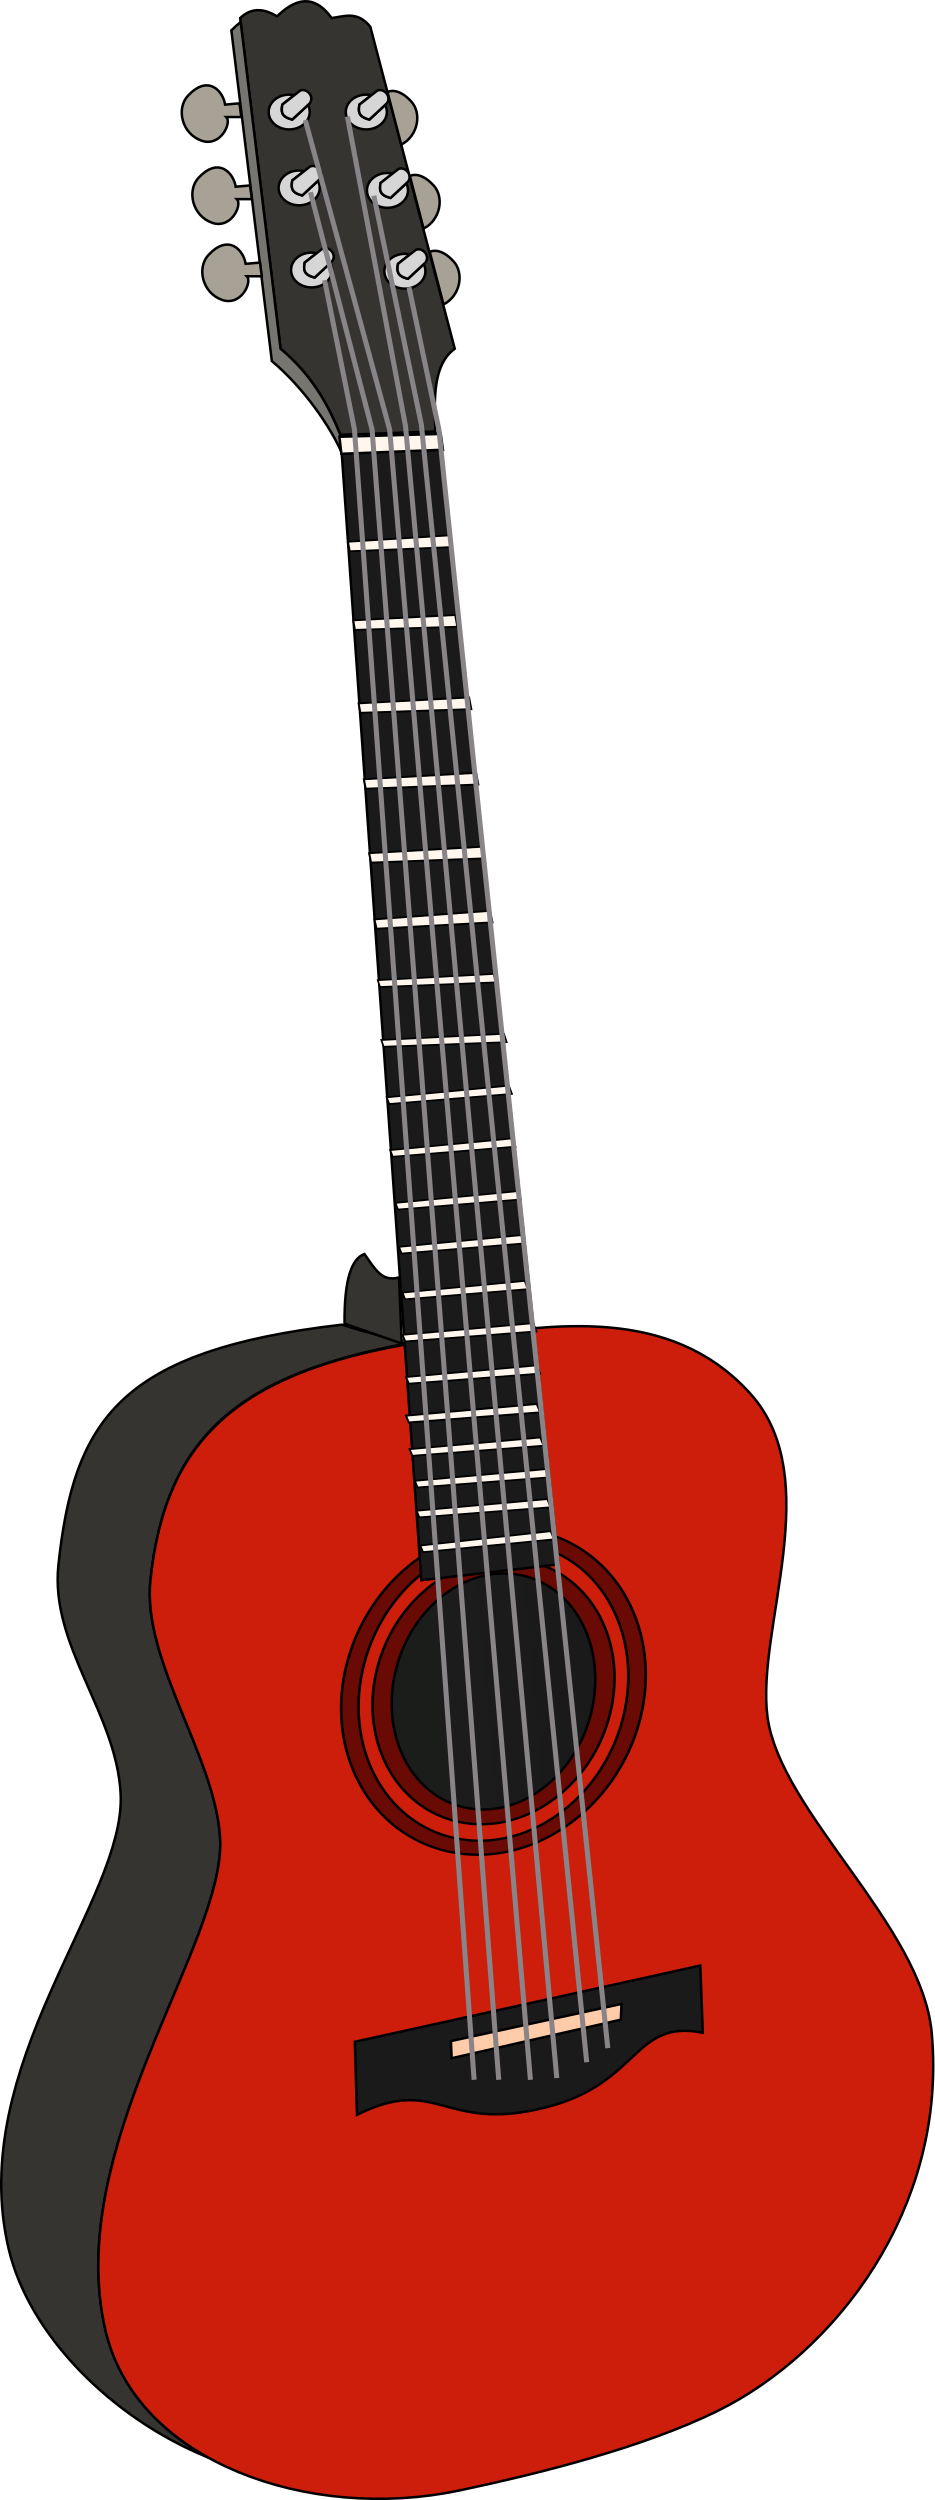
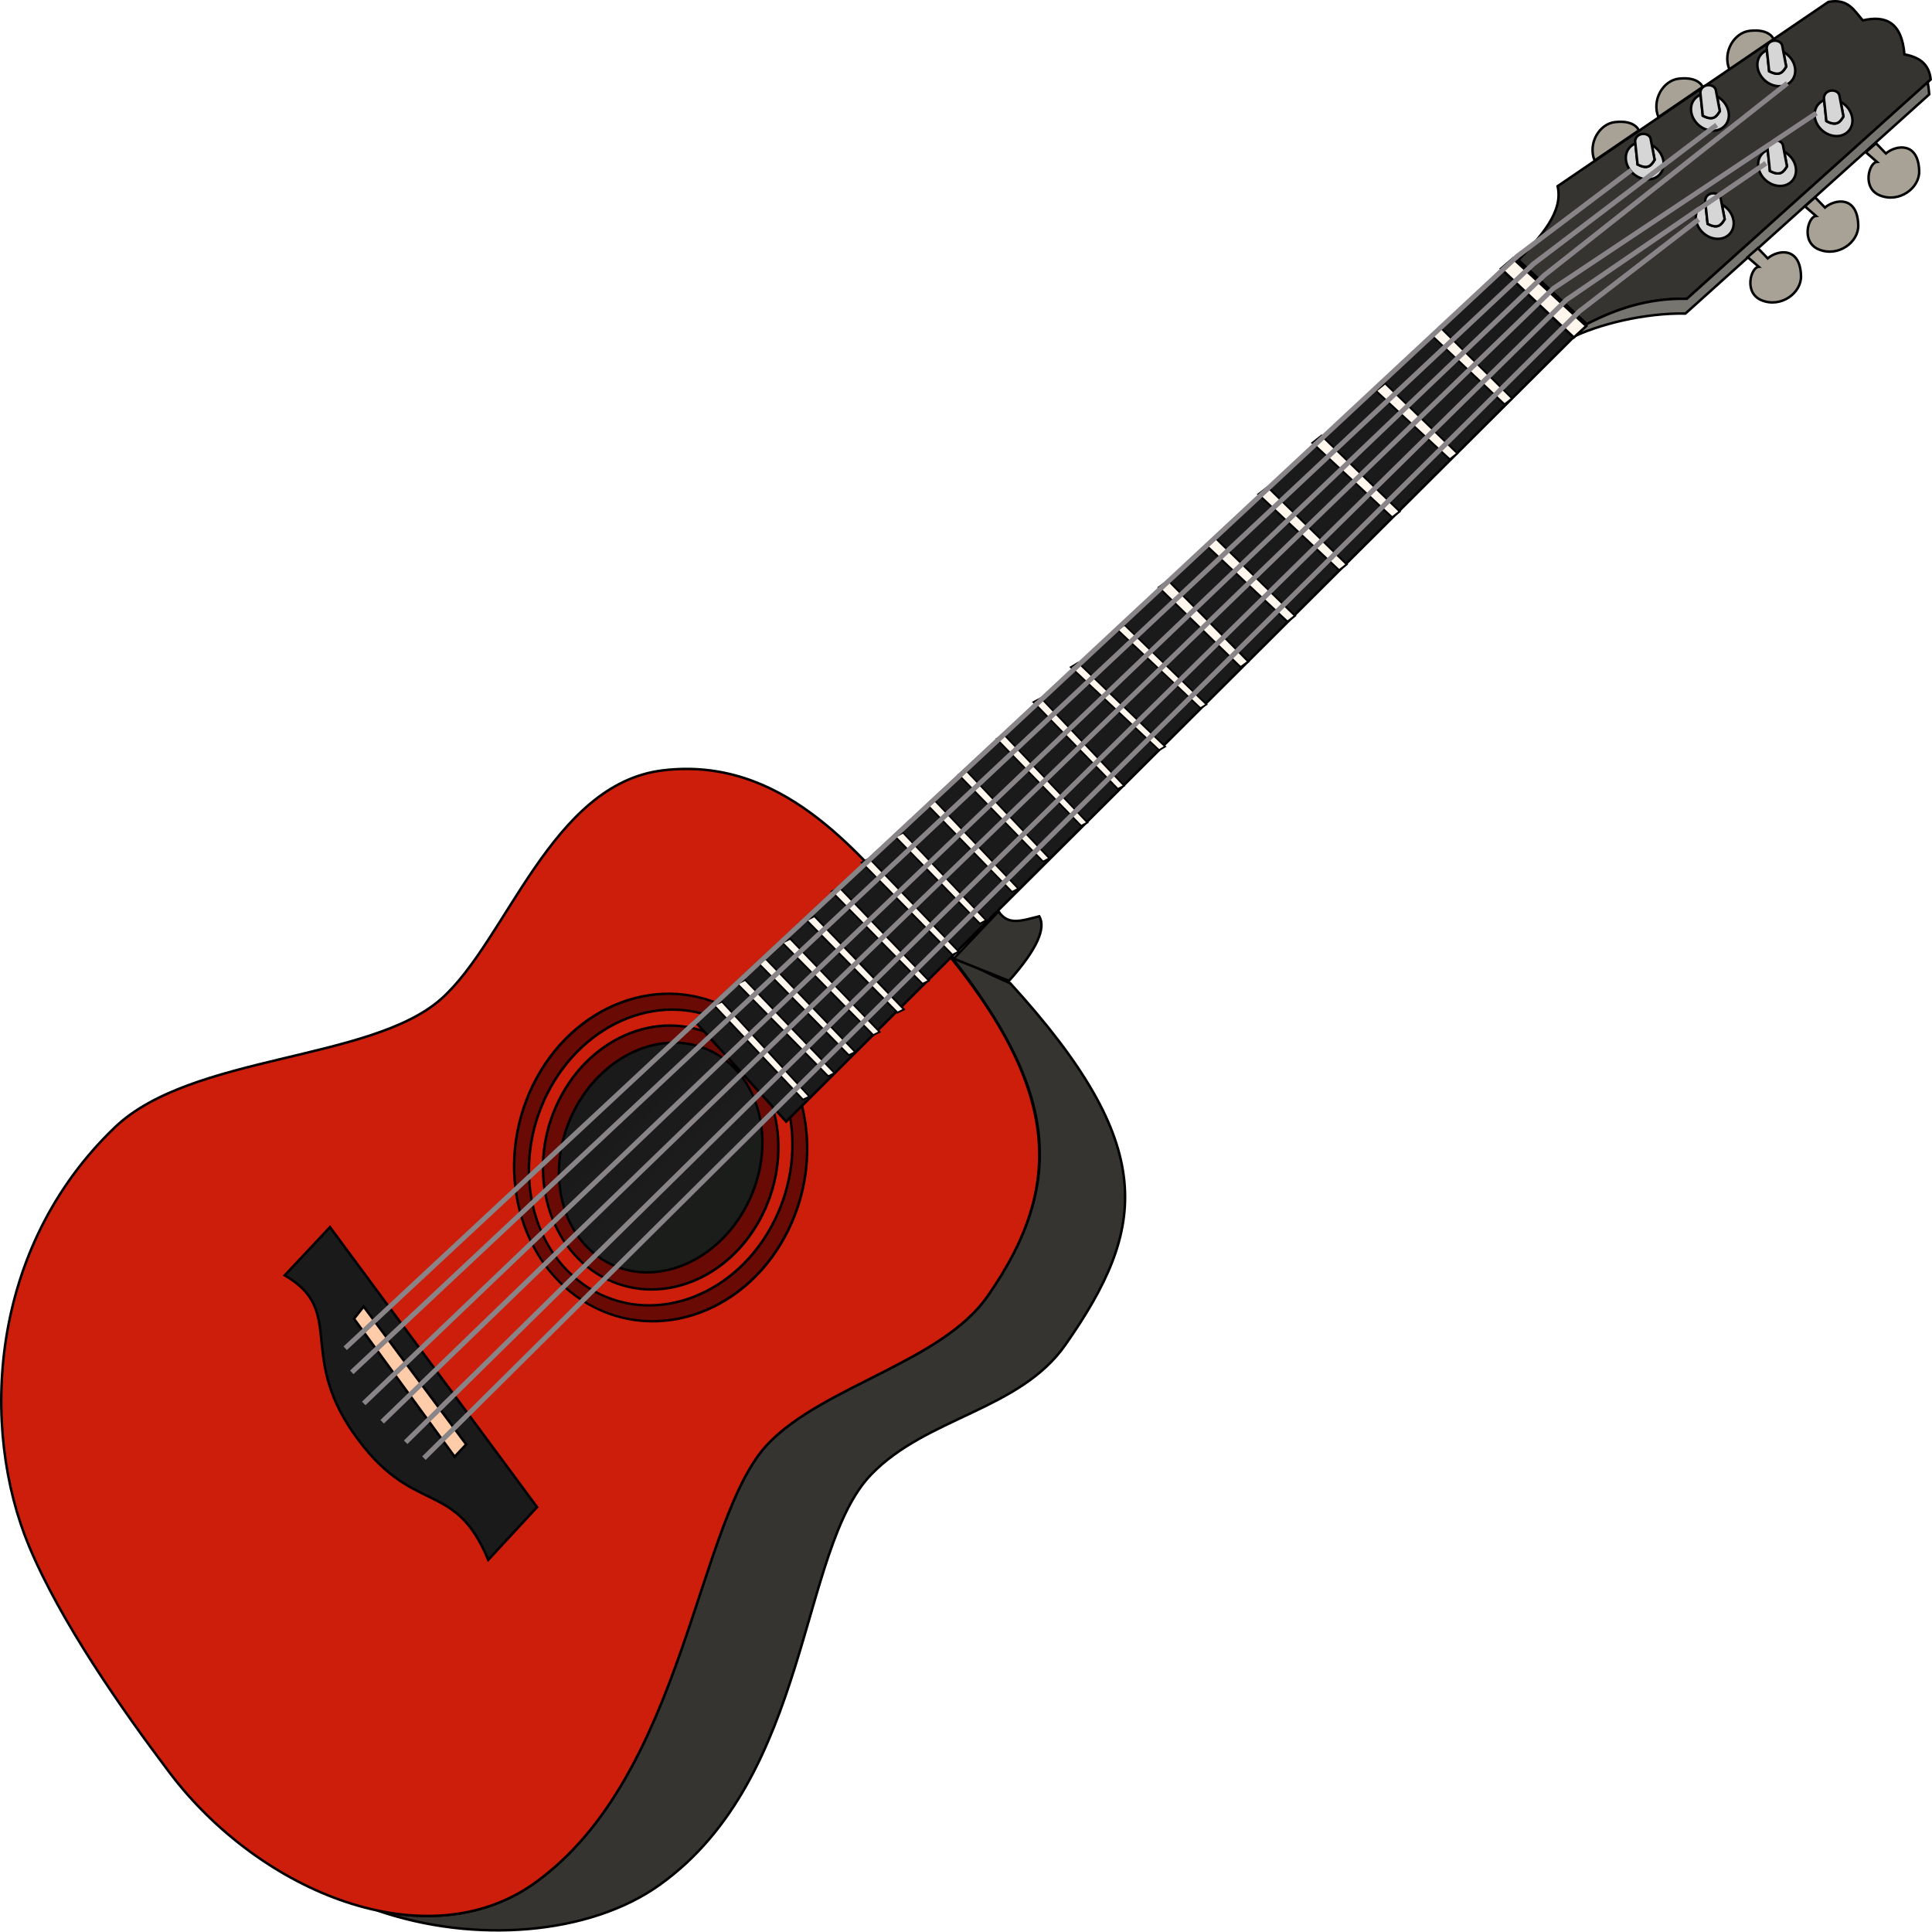
- <svg xmlns="http://www.w3.org/2000/svg" id="svg2" viewBox="0 0 370.8 992.01" version="1.0">
+ <svg xmlns="http://www.w3.org/2000/svg" xmlns:xlink="http://www.w3.org/1999/xlink" height="255.95" width="256" id="svg2" version="1.0">
  <defs id="defs4">
-     <linearGradient id="linearGradient3468" y2="704.89" gradientUnits="userSpaceOnUse" x2="359" y1="687.69" x1="411.99">
-       <stop id="stop3464" style="stop-color:#1a1a1a" offset="0" />
-       <stop id="stop3466" style="stop-color:#1b1d1b" offset="1" />
+     <linearGradient id="linearGradient3462">
+       <stop style="stop-color:#1a1a1a;stop-opacity:1;" offset="0" id="stop3464" />
+       <stop style="stop-color:#1b1d1b;stop-opacity:1;" offset="1" id="stop3466" />
    </linearGradient>
+     <linearGradient xlink:href="#linearGradient3462" id="linearGradient3468" x1="411.986" y1="687.692" x2="358.998" y2="704.893" gradientUnits="userSpaceOnUse" />
  </defs>
-   <g id="layer3" transform="translate(-193.01 -24.64)">
-     <path id="path2677" style="fill-rule:evenodd;stroke:#000000;fill:#353430" d="m328.73 550.27c-88.24 10.16-106.43 37.83-112.54 95.35-3.41 32.05 23.06 58.66 24.69 90.85 2.11 41.97-61.66 107.79-44.41 180.65 8.04 33.97 40.81 67.15 79.12 82.66-20.26-11.26-35.43-28.15-40.62-50.09-17.25-72.87 47.52-153.5 45.41-195.47-1.63-32.19-31.07-70.61-27.66-102.66 6.11-57.52 35.6-81.24 100.94-93.7-11.94-4.39-12.7-3.57-24.93-7.59z" />
-     <path id="path2675" style="fill-rule:evenodd;stroke:#000000;fill:#cd1e0b" d="m377.11 554.81c-88.23 10.16-118.27 39.22-124.39 96.75-3.4 32.04 26.03 70.48 27.65 102.67 2.11 41.97-62.66 122.6-45.41 195.46 12.31 52.01 80.75 75.71 140.18 63.21 31.38-6.6 73.11-17.03 102.67-31.62 46.19-22.79 91.25-79.86 84.9-150.05-3.84-42.44-60.19-87.67-65.16-125.38-4.62-35.03 23.62-94.59-6.91-128.33-32.24-35.64-79.98-26.57-113.53-22.71z" />
-     <path id="path2688" style="fill-rule:evenodd;stroke:#000000;fill:#353430" d="m328.09 197.24c-4.92-12.15-11.43-23.9-23.74-34.21l-16.05-131.23c4.89-4.573 9.77-3.528 14.66-0.7 9.27-9.039 16.08-6.975 21.64 0.698 5.12-0.64 10.24-2.941 15.36 3.49l33.5 127.74c-8.53 6.16-8.25 19.37-7.68 32.81l-37.69 1.4z" />
-     <path id="path2710" style="fill-rule:evenodd;stroke:#000000;fill:#76756f" d="m288.5 33.375c-1.04 0.819-2.19 1.915-3.69 3.313l16.07 131.22c12.3 10.3 23.7 26.25 28.62 38.4l-1.41-9.06c-4.92-12.15-11.44-23.92-23.75-34.22l-15.84-129.66z" />
-     <path id="path2713" style="fill-rule:evenodd;stroke:#000000;fill:#353430" d="m352.43 557.77l-22.7-7.9c-0.17-17.6 2.8-25.81 7.89-27.64 4.17 5.93 6.92 11.22 13.71 9.3l1.1 26.24z" />
-     <path id="path2715" style="fill-rule:evenodd;stroke:#000000;fill:#1a1a1a" d="m333.8 834.83l0.86 28.98c32.31-16.08 34.17 7.43 75.03-2.97 37.45-9.53 34.48-35.08 62.19-29.61l-0.98-26.66-137.1 30.26z" />
-     <path id="path2717" style="fill-rule:evenodd;stroke:#000000;fill:#ffccaa" d="m371.95 834.55l0.26 6.8 67.13-15.29 0.3-6.27-67.69 14.76z" />
-     <path id="path3306" style="stroke:#000000;stroke-width:.716;fill:#690a04" d="m428.61 697.92a39.789 50.086 0 1 1 -79.58 0 39.789 50.086 0 1 1 79.58 0z" transform="matrix(1.4569 .29718 -.34059 1.2713 60.039 -306.97)" />
-     <path id="path3304" style="stroke:#000000;stroke-width:.795;fill:#cd1e0b" d="m428.61 697.92a39.789 50.086 0 1 1 -79.58 0 39.789 50.086 0 1 1 79.58 0z" transform="matrix(1.2903 .27188 -.30164 1.163 97.632 -221.59)" />
-     <path id="path3302" style="stroke:#000000;stroke-width:.89;fill:#690a04" d="m428.61 697.92a39.789 50.086 0 1 1 -79.58 0 39.789 50.086 0 1 1 79.58 0z" transform="matrix(1.1574 .24176 -.27055 1.0342 127.64 -119.96)" />
-     <path id="path2686" style="fill-rule:evenodd;stroke:#000000;fill:#1a1a1a" d="m360.2 651.68l54.45-6.3-47.47-448.84-39.09 0.7 32.11 454.44z" />
-     <path id="path2723" style="stroke:#000000;stroke-width:1.029;fill:url(#linearGradient3468)" d="m428.61 697.92a39.789 50.086 0 1 1 -79.58 0 39.789 50.086 0 1 1 79.58 0z" transform="matrix(.97409 .21489 -.22771 .91922 169 -29.268)" />
-     <g id="g3319" style="fill:#d6d6d7">
-       <path id="path3310" style="stroke:#000000;fill:#d6d6d7" d="m307.75 62.188c-4.5 0-8.13 3.091-8.13 6.906 0 3.814 3.63 6.906 8.13 6.906s8.16-3.092 8.16-6.906c0-1.002-0.24-1.953-0.69-2.813l-6.22 5.781c-4.75-1.116-4.36-3.505-3.97-5.906l4.75-3.75c-0.64-0.139-1.33-0.218-2.03-0.218z" />
-       <path id="path3312" style="fill-rule:evenodd;stroke:#000000;stroke-width:1px;fill:#d6d6d7" d="m305.05 66.143c-0.39 2.401-0.8 4.807 3.95 5.923l6.91-6.417c2.14-2.938-1.56-6.362-3.95-4.936l-6.91 5.43z" />
-     </g>
-     <g id="g3323" style="fill:#d6d6d7" transform="translate(3.9488 30.11)">
-       <path id="path3325" style="stroke:#000000;fill:#d6d6d7" d="m307.75 62.188c-4.5 0-8.13 3.091-8.13 6.906 0 3.814 3.63 6.906 8.13 6.906s8.16-3.092 8.16-6.906c0-1.002-0.24-1.953-0.69-2.813l-6.22 5.781c-4.75-1.116-4.36-3.505-3.97-5.906l4.75-3.75c-0.64-0.139-1.33-0.218-2.03-0.218z" />
-       <path id="path3327" style="fill-rule:evenodd;stroke:#000000;stroke-width:1px;fill:#d6d6d7" d="m305.05 66.143c-0.39 2.401-0.8 4.807 3.95 5.923l6.91-6.417c2.14-2.938-1.56-6.362-3.95-4.936l-6.91 5.43z" />
-     </g>
-     <g id="g3329" style="fill:#d6d6d7" transform="translate(8.8849 62.688)">
-       <path id="path3331" style="stroke:#000000;fill:#d6d6d7" d="m307.75 62.188c-4.5 0-8.13 3.091-8.13 6.906 0 3.814 3.63 6.906 8.13 6.906s8.16-3.092 8.16-6.906c0-1.002-0.24-1.953-0.69-2.813l-6.22 5.781c-4.75-1.116-4.36-3.505-3.97-5.906l4.75-3.75c-0.64-0.139-1.33-0.218-2.03-0.218z" />
-       <path id="path3333" style="fill-rule:evenodd;stroke:#000000;stroke-width:1px;fill:#d6d6d7" d="m305.05 66.143c-0.39 2.401-0.8 4.807 3.95 5.923l6.91-6.417c2.14-2.938-1.56-6.362-3.95-4.936l-6.91 5.43z" />
-     </g>
-     <g id="g3335" style="fill:#d6d6d7" transform="translate(45.905 63.181)">
-       <path id="path3337" style="stroke:#000000;fill:#d6d6d7" d="m307.75 62.188c-4.5 0-8.13 3.091-8.13 6.906 0 3.814 3.63 6.906 8.13 6.906s8.16-3.092 8.16-6.906c0-1.002-0.24-1.953-0.69-2.813l-6.22 5.781c-4.75-1.116-4.36-3.505-3.97-5.906l4.75-3.75c-0.64-0.139-1.33-0.218-2.03-0.218z" />
-       <path id="path3339" style="fill-rule:evenodd;stroke:#000000;stroke-width:1px;fill:#d6d6d7" d="m305.05 66.143c-0.39 2.401-0.8 4.807 3.95 5.923l6.91-6.417c2.14-2.938-1.56-6.362-3.95-4.936l-6.91 5.43z" />
-     </g>
-     <g id="g3341" style="fill:#d6d6d7" transform="translate(38.995 31.097)">
-       <path id="path3343" style="stroke:#000000;fill:#d6d6d7" d="m307.75 62.188c-4.5 0-8.13 3.091-8.13 6.906 0 3.814 3.63 6.906 8.13 6.906s8.16-3.092 8.16-6.906c0-1.002-0.24-1.953-0.69-2.813l-6.22 5.781c-4.75-1.116-4.36-3.505-3.97-5.906l4.75-3.75c-0.64-0.139-1.33-0.218-2.03-0.218z" />
-       <path id="path3345" style="fill-rule:evenodd;stroke:#000000;stroke-width:1px;fill:#d6d6d7" d="m305.05 66.143c-0.39 2.401-0.8 4.807 3.95 5.923l6.91-6.417c2.14-2.938-1.56-6.362-3.95-4.936l-6.91 5.43z" />
-     </g>
-     <g id="g3347" style="fill:#d6d6d7" transform="translate(30.603 -3.6719e-7)">
-       <path id="path3349" style="stroke:#000000;fill:#d6d6d7" d="m307.75 62.188c-4.5 0-8.13 3.091-8.13 6.906 0 3.814 3.63 6.906 8.13 6.906s8.16-3.092 8.16-6.906c0-1.002-0.24-1.953-0.69-2.813l-6.22 5.781c-4.75-1.116-4.36-3.505-3.97-5.906l4.75-3.75c-0.64-0.139-1.33-0.218-2.03-0.218z" />
-       <path id="path3351" style="fill-rule:evenodd;stroke:#000000;stroke-width:1px;fill:#d6d6d7" d="m305.05 66.143c-0.39 2.401-0.8 4.807 3.95 5.923l6.91-6.417c2.14-2.938-1.56-6.362-3.95-4.936l-6.91 5.43z" />
-     </g>
-     <path id="path3353" style="fill-rule:evenodd;stroke:#000000;stroke-width:1px;fill:#a7a295" d="m288.02 65.649l-5.68 0.494c-0.84-5.417-6.79-12.172-14.81-3.455-4.6 5-2.48 14.966 5.43 17.769 7.59 2.691 12.1-7.149 9.87-9.378h5.93l-0.74-5.43z" />
-     <path id="path3355" style="fill-rule:evenodd;stroke:#000000;stroke-width:1px;fill:#a7a295" d="m292.21 98.227l-5.67 0.494c-0.85-5.417-6.79-12.172-14.81-3.456-4.6 5.005-2.48 14.965 5.43 17.775 7.59 2.69 12.1-7.15 9.87-9.38h5.92l-0.74-5.433z" />
-     <path id="path3357" style="fill-rule:evenodd;stroke:#000000;stroke-width:1px;fill:#a7a295" d="m296.16 128.83l-5.67 0.49c-0.85-5.41-6.79-12.17-14.81-3.45-4.6 5-2.48 14.97 5.43 17.77 7.59 2.69 12.1-7.15 9.87-9.38h5.92l-0.74-5.43z" />
-     <path id="path3359" style="fill-rule:evenodd;stroke:#000000;stroke-width:1px;fill:#a7a295" d="m348.78 60.719c-0.73-0.008-1.39 0.145-2.03 0.375l5.47 20.937c6.7-3.438 8.27-12.446 3.97-17.125-2.76-2.996-5.27-4.165-7.41-4.187z" />
-     <path id="path3364" style="fill-rule:evenodd;stroke:#000000;stroke-width:1px;fill:#a7a295" d="m357.67 94.037c-0.73-0.008-1.4 0.146-2.04 0.375l5.47 20.938c6.7-3.44 8.28-12.45 3.97-17.126-2.75-2.996-5.26-4.164-7.4-4.187z" />
-     <path id="path3366" style="fill-rule:evenodd;stroke:#000000;stroke-width:1px;fill:#a7a295" d="m365.56 124.15c-0.72-0.01-1.39 0.14-2.03 0.37l5.47 20.94c6.7-3.44 8.27-12.45 3.97-17.13-2.76-2.99-5.26-4.16-7.41-4.18z" />
-     <path id="path3398" style="fill-rule:evenodd;stroke:#000000;fill:#fff6ed" d="m327.7 197.95l0.76 6.76 40.33-1.61-0.91-6.27-40.18 1.12z" />
-     <path id="path3400" style="fill-rule:evenodd;stroke:#000000;stroke-width:.752;fill:#fff6ed" d="m331.09 239.6l0.71 3.79 40.57-1.66-0.85-4.68-40.43 2.55z" />
-     <path id="path3402" style="fill-rule:evenodd;stroke:#000000;stroke-width:.752;fill:#fff6ed" d="m333.19 270.8l0.67 3.79 40.59-1.24-0.81-4.68-40.45 2.13z" />
-     <path id="path3404" style="fill-rule:evenodd;stroke:#000000;stroke-width:.78;fill:#fff6ed" d="m335.3 303.73l0.73 3.77 44-1.46-0.88-4.66-43.85 2.35z" />
-     <path id="path3406" style="fill-rule:evenodd;stroke:#000000;stroke-width:.786;fill:#fff6ed" d="m337.39 333.85l0.76 3.76 44.67-1.66-0.91-4.65-44.52 2.55z" />
-     <path id="path3408" style="fill-rule:evenodd;stroke:#000000;stroke-width:.786;fill:#fff6ed" d="m339.48 363.17l0.77 3.76 44.67-1.66-0.92-4.65-44.52 2.55z" />
-     <path id="path3410" style="fill-rule:evenodd;stroke:#000000;stroke-width:.797;fill:#fff6ed" d="m341.58 389.44l0.85 3.74 45.99-2.53-1.02-4.62-45.82 3.41z" />
-     <path id="path3414" style="fill-rule:evenodd;stroke:#000000;stroke-width:.679;fill:#fff6ed" d="m342.92 413.57l0.85 2.71 46.11-1.84-1.02-3.34-45.94 2.47z" />
-     <path id="path3416" style="fill-rule:evenodd;stroke:#000000;stroke-width:.697;fill:#fff6ed" d="m344.32 437.31l0.9 2.69 48.84-1.83-1.08-3.33-48.66 2.47z" />
-     <path id="path3418" style="fill-rule:evenodd;stroke:#000000;stroke-width:.698;fill:#fff6ed" d="m346.44 460.06l1.03 2.65 48.69-4.01-1.25-3.28-48.47 4.64z" />
-     <path id="path3420" style="fill-rule:evenodd;stroke:#000000;stroke-width:.698;fill:#fff6ed" d="m347.83 481l1.04 2.65 48.69-4.01-1.25-3.28-48.48 4.64z" />
-     <path id="path3422" style="fill-rule:evenodd;stroke:#000000;stroke-width:.698;fill:#fff6ed" d="m349.93 501.94l1.03 2.66 48.69-4.02-1.25-3.28-48.47 4.64z" />
-     <path id="path3424" style="fill-rule:evenodd;stroke:#000000;stroke-width:.698;fill:#fff6ed" d="m351.32 519.39l1.04 2.66 48.69-4.02-1.25-3.28-48.48 4.64z" />
-     <path id="path3426" style="fill-rule:evenodd;stroke:#000000;stroke-width:.698;fill:#fff6ed" d="m352.72 537.54l1.04 2.66 48.68-4.02-1.24-3.28-48.48 4.64z" />
-     <path id="path3428" style="fill-rule:evenodd;stroke:#000000;stroke-width:.721;fill:#fff6ed" d="m352.73 554.29l1.11 2.65 52.08-4-1.33-3.27-51.86 4.62z" />
-     <path id="path3430" style="fill-rule:evenodd;stroke:#000000;stroke-width:.721;fill:#fff6ed" d="m354.13 571.05l1.11 2.64 52.08-4-1.34-3.27-51.85 4.63z" />
-     <path id="path3432" style="fill-rule:evenodd;stroke:#000000;stroke-width:.721;fill:#ffccaa" d="m354.13 586.4l1.11 2.65 52.08-4-1.34-3.27-51.85 4.62z" />
-     <path id="path3434" style="fill-rule:evenodd;stroke:#000000;stroke-width:.721;fill:#fff6ed" d="m354.13 586.4l1.11 2.65 52.08-4-1.34-3.27-51.85 4.62z" />
-     <path id="path3436" style="fill-rule:evenodd;stroke:#000000;stroke-width:.721;fill:#fff6ed" d="m355.52 599.67l1.11 2.64 52.08-4-1.33-3.27-51.86 4.63z" />
-     <path id="path3438" style="fill-rule:evenodd;stroke:#000000;stroke-width:.721;fill:#fff6ed" d="m357.62 612.23l1.11 2.65 52.08-4-1.34-3.27-51.85 4.62z" />
-     <path id="path3440" style="fill-rule:evenodd;stroke:#000000;stroke-width:.721;fill:#fff6ed" d="m358.31 624.1l1.11 2.64 52.09-4-1.34-3.27-51.86 4.63z" />
-     <path id="path3442" style="fill-rule:evenodd;stroke:#000000;stroke-width:.721;fill:#fff6ed" d="m359.74 637.92l1.16 2.62 51.99-5.09-1.4-3.24-51.75 5.71z" />
-     <g id="g3470" style="stroke:#888488;stroke-width:2">
-       <path id="path3372" style="stroke:#888488;stroke-width:2;fill:none" d="m390.91 849.92l-50.26-654.78-24.43-94.23" />
-       <path id="path3368" style="stroke:#888488;stroke-width:2;fill:none" d="m381.14 849.92l-47.47-654.78-11.86-59.33" />
-       <path id="path3378" style="stroke:#888488;stroke-width:2;fill:none" d="m434.19 837.36l-67.01-642.22-11.87-56.54" />
-       <path id="path3374" style="stroke:#888488;stroke-width:2;fill:none" d="m403.48 849.92l-55.85-654.78-33.5-122.86" />
-       <path id="path3376" style="stroke:#888488;stroke-width:2;fill:none" d="m425.82 842.94l-65.62-649.89-18.85-90.75" />
-       <path id="path3370" style="stroke:#888488;stroke-width:2;fill:none" d="m413.95 849.23l-60.03-655.48-23.04-122.86" />
+   <g id="layer3" transform="translate(-319.7876,-354.0484)">
+     <g id="g946" transform="matrix(-0.2477927,-0.2159189,-0.2159189,0.2477927,653.9198,418.9565)">
+       <path id="path2677" d="M 328.727,550.271 C 240.493,560.428 222.301,588.1 216.188,645.625 c -3.405,32.045 23.067,58.659 24.688,90.844 2.113,41.971 -61.652,107.79 -44.406,180.656 8.038,33.961 40.81,67.148 79.125,82.656 -20.264,-11.262 -35.431,-28.15 -40.625,-50.094 -17.245,-72.866 47.52,-153.498 45.406,-195.469 -1.621,-32.185 -31.062,-70.611 -27.656,-102.656 6.113,-57.525 35.606,-81.247 100.944,-93.707 -11.938,-4.387 -12.704,-3.569 -24.936,-7.584 z" style="fill:#353430;fill-opacity:1;fill-rule:evenodd;stroke:#000000;stroke-width:1;stroke-linecap:butt;stroke-linejoin:miter;stroke-miterlimit:4;stroke-dasharray:none;stroke-opacity:1" />
+       <path id="path2675" d="m 377.113,554.81 c -88.234,10.157 -118.275,39.222 -124.388,96.746 -3.405,32.045 26.021,70.484 27.642,102.669 2.113,41.971 -62.657,122.601 -45.411,195.467 12.318,52.048 80.756,75.669 140.183,63.181 31.381,-6.595 73.109,-17.004 102.669,-31.591 46.192,-22.793 91.247,-79.863 84.9,-150.055 -3.837,-42.435 -60.186,-87.673 -65.156,-125.375 -4.617,-35.031 23.622,-94.597 -6.91,-128.337 -32.244,-35.631 -79.983,-26.567 -113.529,-22.706 z" style="fill:#cd1e0b;fill-opacity:1;fill-rule:evenodd;stroke:#000000;stroke-width:1;stroke-linecap:butt;stroke-linejoin:miter;stroke-miterlimit:4;stroke-dasharray:none;stroke-opacity:1" />
+       <path id="path2688" d="m 328.088,197.238 c -4.921,-12.149 -11.425,-23.903 -23.734,-34.205 L 288.299,31.798 c 4.886,-4.571 9.773,-3.525 14.659,-0.698 9.274,-9.039 16.08,-6.974 21.64,0.698 5.119,-0.639 10.238,-2.94 15.357,3.49 l 33.507,127.745 c -8.535,6.156 -8.256,19.363 -7.679,32.809 z" style="fill:#353430;fill-opacity:1;fill-rule:evenodd;stroke:#000000;stroke-width:1;stroke-linecap:butt;stroke-linejoin:miter;stroke-miterlimit:4;stroke-dasharray:none;stroke-opacity:1" />
+       <path id="path2710" d="m 288.5,33.375 c -1.041,0.819 -2.194,1.915 -3.688,3.312 l 16.062,131.219 c 12.309,10.302 23.704,26.257 28.625,38.406 l -1.406,-9.062 c -4.921,-12.149 -11.441,-23.917 -23.75,-34.219 z" style="fill:#76756f;fill-opacity:1;fill-rule:evenodd;stroke:#000000;stroke-width:1;stroke-linecap:butt;stroke-linejoin:miter;stroke-miterlimit:4;stroke-dasharray:none;stroke-opacity:1" />
+       <path id="path2713" d="m 352.433,557.772 -22.706,-7.898 c -0.165,-17.608 2.802,-25.816 7.898,-27.642 4.166,5.931 6.917,11.218 13.701,9.294 z" style="fill:#353430;fill-opacity:1;fill-rule:evenodd;stroke:#000000;stroke-width:1;stroke-linecap:butt;stroke-linejoin:miter;stroke-miterlimit:4;stroke-dasharray:none;stroke-opacity:1" />
+       <path id="path2715" d="m 333.796,834.828 0.867,28.978 c 32.306,-16.08 34.165,7.439 75.028,-2.962 37.449,-9.531 34.475,-35.084 62.194,-29.616 l -0.987,-26.655 z" style="fill:#1a1a1a;fill-rule:evenodd;stroke:#000000;stroke-width:1;stroke-linecap:butt;stroke-linejoin:miter;stroke-miterlimit:4;stroke-dasharray:none;stroke-opacity:1" />
+       <path id="path2717" d="m 371.945,834.546 0.26,6.801 67.13,-15.282 0.303,-6.275 z" style="fill:#ffccaa;fill-opacity:1;fill-rule:evenodd;stroke:#000000;stroke-width:1;stroke-linecap:butt;stroke-linejoin:miter;stroke-miterlimit:4;stroke-dasharray:none;stroke-opacity:1" />
+       <ellipse style="fill:#690a04;fill-opacity:1;stroke:#000000;stroke-width:0.715;stroke-miterlimit:4;stroke-dasharray:none;stroke-opacity:1" id="path3306" transform="matrix(1.456931,0.2971836,-0.3405867,1.271264,60.03934,-306.9661)" cx="388.82" cy="697.922" rx="39.789" ry="50.086" />
+       <ellipse transform="matrix(1.290345,0.2718809,-0.301644,1.163027,97.6321,-221.5867)" id="path3304" style="fill:#cd1e0b;fill-opacity:1;stroke:#000000;stroke-width:0.795;stroke-miterlimit:4;stroke-dasharray:none;stroke-opacity:1" cx="388.82" cy="697.922" rx="39.789" ry="50.086" />
+       <ellipse style="fill:#690a04;fill-opacity:1;stroke:#000000;stroke-width:0.89;stroke-miterlimit:4;stroke-dasharray:none;stroke-opacity:1" id="path3302" transform="matrix(1.157353,0.2417624,-0.2705543,1.034189,127.6441,-119.9571)" cx="388.82" cy="697.922" rx="39.789" ry="50.086" />
+       <path id="path2686" d="m 360.199,651.675 54.449,-6.294 -47.468,-448.841 -39.091,0.698 z" style="fill:#1a1a1a;fill-rule:evenodd;stroke:#000000;stroke-width:1;stroke-linecap:butt;stroke-linejoin:miter;stroke-miterlimit:4;stroke-dasharray:none;stroke-opacity:1" />
+       <ellipse transform="matrix(0.9740873,0.2148863,-0.2277124,0.9192206,169.0009,-29.26846)" id="path2723" style="fill:url(#linearGradient3468);fill-opacity:1;stroke:#000000;stroke-width:1.029;stroke-miterlimit:4;stroke-dasharray:none;stroke-opacity:1" cx="388.82" cy="697.922" rx="39.789" ry="50.086" />
+       <g style="fill:#d6d6d7;fill-opacity:1" id="g3319">
+         <path style="fill:#d6d6d7;fill-opacity:1;stroke:#000000;stroke-width:1;stroke-miterlimit:4;stroke-dasharray:none;stroke-opacity:1" d="m 307.75,62.188 c -4.496,0 -8.125,3.092 -8.125,6.906 0,3.815 3.629,6.906 8.125,6.906 4.496,0 8.156,-3.092 8.156,-6.906 0,-1.002 -0.235,-1.953 -0.688,-2.812 L 309,72.062 c -4.748,-1.117 -4.358,-3.505 -3.969,-5.906 l 4.75,-3.75 C 309.136,62.267 308.446,62.188 307.75,62.188 Z" id="path3310" />
+         <path style="fill:#d6d6d7;fill-opacity:1;fill-rule:evenodd;stroke:#000000;stroke-width:1px;stroke-linecap:butt;stroke-linejoin:miter;stroke-opacity:1" d="m 305.047,66.143 c -0.389,2.401 -0.799,4.807 3.949,5.923 l 6.91,-6.417 c 2.147,-2.939 -1.554,-6.362 -3.949,-4.936 z" id="path3312" />
+       </g>
+       <g style="fill:#d6d6d7;fill-opacity:1" transform="translate(3.948826,30.1098)" id="g3323">
+         <path id="path3325" d="m 307.75,62.188 c -4.496,0 -8.125,3.092 -8.125,6.906 0,3.815 3.629,6.906 8.125,6.906 4.496,0 8.156,-3.092 8.156,-6.906 0,-1.002 -0.235,-1.953 -0.688,-2.812 L 309,72.062 c -4.748,-1.117 -4.358,-3.505 -3.969,-5.906 l 4.75,-3.75 C 309.136,62.267 308.446,62.188 307.75,62.188 Z" style="fill:#d6d6d7;fill-opacity:1;stroke:#000000;stroke-width:1;stroke-miterlimit:4;stroke-dasharray:none;stroke-opacity:1" />
+         <path id="path3327" d="m 305.047,66.143 c -0.389,2.401 -0.799,4.807 3.949,5.923 l 6.91,-6.417 c 2.147,-2.939 -1.554,-6.362 -3.949,-4.936 z" style="fill:#d6d6d7;fill-opacity:1;fill-rule:evenodd;stroke:#000000;stroke-width:1px;stroke-linecap:butt;stroke-linejoin:miter;stroke-opacity:1" />
+       </g>
+       <g style="fill:#d6d6d7;fill-opacity:1" id="g3329" transform="translate(8.884859,62.68762)">
+         <path style="fill:#d6d6d7;fill-opacity:1;stroke:#000000;stroke-width:1;stroke-miterlimit:4;stroke-dasharray:none;stroke-opacity:1" d="m 307.75,62.188 c -4.496,0 -8.125,3.092 -8.125,6.906 0,3.815 3.629,6.906 8.125,6.906 4.496,0 8.156,-3.092 8.156,-6.906 0,-1.002 -0.235,-1.953 -0.688,-2.812 L 309,72.062 c -4.748,-1.117 -4.358,-3.505 -3.969,-5.906 l 4.75,-3.75 C 309.136,62.267 308.446,62.188 307.75,62.188 Z" id="path3331" />
+         <path style="fill:#d6d6d7;fill-opacity:1;fill-rule:evenodd;stroke:#000000;stroke-width:1px;stroke-linecap:butt;stroke-linejoin:miter;stroke-opacity:1" d="m 305.047,66.143 c -0.389,2.401 -0.799,4.807 3.949,5.923 l 6.91,-6.417 c 2.147,-2.939 -1.554,-6.362 -3.949,-4.936 z" id="path3333" />
+       </g>
+       <g style="fill:#d6d6d7;fill-opacity:1" transform="translate(45.9051,63.18122)" id="g3335">
+         <path id="path3337" d="m 307.75,62.188 c -4.496,0 -8.125,3.092 -8.125,6.906 0,3.815 3.629,6.906 8.125,6.906 4.496,0 8.156,-3.092 8.156,-6.906 0,-1.002 -0.235,-1.953 -0.688,-2.812 L 309,72.062 c -4.748,-1.117 -4.358,-3.505 -3.969,-5.906 l 4.75,-3.75 C 309.136,62.267 308.446,62.188 307.75,62.188 Z" style="fill:#d6d6d7;fill-opacity:1;stroke:#000000;stroke-width:1;stroke-miterlimit:4;stroke-dasharray:none;stroke-opacity:1" />
+         <path id="path3339" d="m 305.047,66.143 c -0.389,2.401 -0.799,4.807 3.949,5.923 l 6.91,-6.417 c 2.147,-2.939 -1.554,-6.362 -3.949,-4.936 z" style="fill:#d6d6d7;fill-opacity:1;fill-rule:evenodd;stroke:#000000;stroke-width:1px;stroke-linecap:butt;stroke-linejoin:miter;stroke-opacity:1" />
+       </g>
+       <g style="fill:#d6d6d7;fill-opacity:1" id="g3341" transform="translate(38.99466,31.09701)">
+         <path style="fill:#d6d6d7;fill-opacity:1;stroke:#000000;stroke-width:1;stroke-miterlimit:4;stroke-dasharray:none;stroke-opacity:1" d="m 307.75,62.188 c -4.496,0 -8.125,3.092 -8.125,6.906 0,3.815 3.629,6.906 8.125,6.906 4.496,0 8.156,-3.092 8.156,-6.906 0,-1.002 -0.235,-1.953 -0.688,-2.812 L 309,72.062 c -4.748,-1.117 -4.358,-3.505 -3.969,-5.906 l 4.75,-3.75 C 309.136,62.267 308.446,62.188 307.75,62.188 Z" id="path3343" />
+         <path style="fill:#d6d6d7;fill-opacity:1;fill-rule:evenodd;stroke:#000000;stroke-width:1px;stroke-linecap:butt;stroke-linejoin:miter;stroke-opacity:1" d="m 305.047,66.143 c -0.389,2.401 -0.799,4.807 3.949,5.923 l 6.91,-6.417 c 2.147,-2.939 -1.554,-6.362 -3.949,-4.936 z" id="path3345" />
+       </g>
+       <g style="fill:#d6d6d7;fill-opacity:1" transform="translate(30.6034)" id="g3347">
+         <path id="path3349" d="m 307.75,62.188 c -4.496,0 -8.125,3.092 -8.125,6.906 0,3.815 3.629,6.906 8.125,6.906 4.496,0 8.156,-3.092 8.156,-6.906 0,-1.002 -0.235,-1.953 -0.688,-2.812 L 309,72.062 c -4.748,-1.117 -4.358,-3.505 -3.969,-5.906 l 4.75,-3.75 C 309.136,62.267 308.446,62.188 307.75,62.188 Z" style="fill:#d6d6d7;fill-opacity:1;stroke:#000000;stroke-width:1;stroke-miterlimit:4;stroke-dasharray:none;stroke-opacity:1" />
+         <path id="path3351" d="m 305.047,66.143 c -0.389,2.401 -0.799,4.807 3.949,5.923 l 6.91,-6.417 c 2.147,-2.939 -1.554,-6.362 -3.949,-4.936 z" style="fill:#d6d6d7;fill-opacity:1;fill-rule:evenodd;stroke:#000000;stroke-width:1px;stroke-linecap:butt;stroke-linejoin:miter;stroke-opacity:1" />
+       </g>
+       <path id="path3353" d="m 288.018,65.649 -5.676,0.494 c -0.843,-5.417 -6.789,-12.172 -14.808,-3.455 -4.6,5 -2.48,14.966 5.43,17.77 7.592,2.691 12.101,-7.15 9.872,-9.378 h 5.923 z" style="fill:#a7a295;fill-opacity:1;fill-rule:evenodd;stroke:#000000;stroke-width:1px;stroke-linecap:butt;stroke-linejoin:miter;stroke-opacity:1" />
+       <path style="fill:#a7a295;fill-opacity:1;fill-rule:evenodd;stroke:#000000;stroke-width:1px;stroke-linecap:butt;stroke-linejoin:miter;stroke-opacity:1" d="m 292.213,98.227 -5.676,0.494 c -0.843,-5.417 -6.789,-12.172 -14.808,-3.455 -4.6,5 -2.48,14.966 5.43,17.77 7.592,2.691 12.101,-7.15 9.872,-9.378 h 5.923 z" id="path3355" />
+       <path id="path3357" d="m 296.162,128.83 -5.676,0.494 c -0.843,-5.417 -6.789,-12.172 -14.808,-3.455 -4.6,5 -2.48,14.966 5.43,17.77 7.592,2.691 12.101,-7.15 9.872,-9.378 h 5.923 z" style="fill:#a7a295;fill-opacity:1;fill-rule:evenodd;stroke:#000000;stroke-width:1px;stroke-linecap:butt;stroke-linejoin:miter;stroke-opacity:1" />
+       <path id="path3359" d="m 348.781,60.719 c -0.727,-0.008 -1.393,0.146 -2.031,0.375 l 5.469,20.938 c 6.701,-3.438 8.273,-12.446 3.969,-17.125 -2.756,-2.996 -5.263,-4.165 -7.406,-4.188 z" style="fill:#a7a295;fill-opacity:1;fill-rule:evenodd;stroke:#000000;stroke-width:1px;stroke-linecap:butt;stroke-linejoin:miter;stroke-opacity:1" />
+       <path style="fill:#a7a295;fill-opacity:1;fill-rule:evenodd;stroke:#000000;stroke-width:1px;stroke-linecap:butt;stroke-linejoin:miter;stroke-opacity:1" d="m 357.666,94.037 c -0.727,-0.008 -1.393,0.146 -2.031,0.375 l 5.469,20.937 c 6.701,-3.438 8.273,-12.446 3.969,-17.125 -2.756,-2.996 -5.263,-4.165 -7.406,-4.188 z" id="path3364" />
+       <path id="path3366" d="m 365.564,124.147 c -0.727,-0.008 -1.393,0.146 -2.031,0.375 l 5.469,20.938 c 6.701,-3.438 8.273,-12.446 3.969,-17.125 -2.756,-2.996 -5.263,-4.165 -7.406,-4.188 z" style="fill:#a7a295;fill-opacity:1;fill-rule:evenodd;stroke:#000000;stroke-width:1px;stroke-linecap:butt;stroke-linejoin:miter;stroke-opacity:1" />
+       <path style="fill:#fff6ed;fill-opacity:1;fill-rule:evenodd;stroke:#000000;stroke-width:1;stroke-linecap:butt;stroke-linejoin:miter;stroke-miterlimit:4;stroke-dasharray:none;stroke-opacity:1" d="m 327.702,197.95 0.756,6.763 40.332,-1.611 -0.906,-6.274 z" id="path3398" />
+       <path id="path3400" d="m 331.088,239.602 0.714,3.786 40.571,-1.661 -0.855,-4.679 z" style="fill:#fff6ed;fill-opacity:1;fill-rule:evenodd;stroke:#000000;stroke-width:0.752;stroke-linecap:butt;stroke-linejoin:miter;stroke-miterlimit:4;stroke-dasharray:none;stroke-opacity:1" />
+       <path style="fill:#fff6ed;fill-opacity:1;fill-rule:evenodd;stroke:#000000;stroke-width:0.752;stroke-linecap:butt;stroke-linejoin:miter;stroke-miterlimit:4;stroke-dasharray:none;stroke-opacity:1" d="m 333.19,270.8 0.675,3.793 40.587,-1.239 -0.806,-4.687 z" id="path3402" />
+       <path id="path3404" d="m 335.296,303.73 0.737,3.768 43.993,-1.462 -0.88,-4.656 z" style="fill:#fff6ed;fill-opacity:1;fill-rule:evenodd;stroke:#000000;stroke-width:0.78;stroke-linecap:butt;stroke-linejoin:miter;stroke-miterlimit:4;stroke-dasharray:none;stroke-opacity:1" />
+       <path style="fill:#fff6ed;fill-opacity:1;fill-rule:evenodd;stroke:#000000;stroke-width:0.786;stroke-linecap:butt;stroke-linejoin:miter;stroke-miterlimit:4;stroke-dasharray:none;stroke-opacity:1" d="m 337.391,333.852 0.762,3.76 44.669,-1.666 -0.911,-4.647 z" id="path3406" />
+       <path id="path3408" d="m 339.485,363.17 0.762,3.76 44.669,-1.666 -0.911,-4.647 z" style="fill:#fff6ed;fill-opacity:1;fill-rule:evenodd;stroke:#000000;stroke-width:0.786;stroke-linecap:butt;stroke-linejoin:miter;stroke-miterlimit:4;stroke-dasharray:none;stroke-opacity:1" />
+       <path style="fill:#fff6ed;fill-opacity:1;fill-rule:evenodd;stroke:#000000;stroke-width:0.797;stroke-linecap:butt;stroke-linejoin:miter;stroke-miterlimit:4;stroke-dasharray:none;stroke-opacity:1" d="m 341.578,389.444 0.85,3.737 45.995,-2.534 -1.018,-4.618 z" id="path3410" />
+       <path id="path3414" d="m 342.915,413.571 0.852,2.704 46.111,-1.834 -1.021,-3.342 z" style="fill:#fff6ed;fill-opacity:1;fill-rule:evenodd;stroke:#000000;stroke-width:0.679;stroke-linecap:butt;stroke-linejoin:miter;stroke-miterlimit:4;stroke-dasharray:none;stroke-opacity:1" />
+       <path style="fill:#fff6ed;fill-opacity:1;fill-rule:evenodd;stroke:#000000;stroke-width:0.697;stroke-linecap:butt;stroke-linejoin:miter;stroke-miterlimit:4;stroke-dasharray:none;stroke-opacity:1" d="m 344.321,437.305 0.902,2.695 48.835,-1.828 -1.081,-3.33 z" id="path3416" />
+       <path id="path3418" d="m 346.436,460.058 1.037,2.654 48.688,-4.012 -1.248,-3.282 z" style="fill:#fff6ed;fill-opacity:1;fill-rule:evenodd;stroke:#000000;stroke-width:0.698;stroke-linecap:butt;stroke-linejoin:miter;stroke-miterlimit:4;stroke-dasharray:none;stroke-opacity:1" />
+       <path style="fill:#fff6ed;fill-opacity:1;fill-rule:evenodd;stroke:#000000;stroke-width:0.698;stroke-linecap:butt;stroke-linejoin:miter;stroke-miterlimit:4;stroke-dasharray:none;stroke-opacity:1" d="m 347.832,481 1.037,2.654 48.688,-4.012 -1.248,-3.282 z" id="path3420" />
+       <path id="path3422" d="m 349.926,501.941 1.037,2.654 48.688,-4.012 -1.248,-3.282 z" style="fill:#fff6ed;fill-opacity:1;fill-rule:evenodd;stroke:#000000;stroke-width:0.698;stroke-linecap:butt;stroke-linejoin:miter;stroke-miterlimit:4;stroke-dasharray:none;stroke-opacity:1" />
+       <path style="fill:#fff6ed;fill-opacity:1;fill-rule:evenodd;stroke:#000000;stroke-width:0.698;stroke-linecap:butt;stroke-linejoin:miter;stroke-miterlimit:4;stroke-dasharray:none;stroke-opacity:1" d="m 351.322,519.393 1.037,2.654 48.688,-4.012 -1.248,-3.282 z" id="path3424" />
+       <path id="path3426" d="m 352.718,537.543 1.037,2.654 48.688,-4.012 -1.248,-3.282 z" style="fill:#fff6ed;fill-opacity:1;fill-rule:evenodd;stroke:#000000;stroke-width:0.698;stroke-linecap:butt;stroke-linejoin:miter;stroke-miterlimit:4;stroke-dasharray:none;stroke-opacity:1" />
+       <path style="fill:#fff6ed;fill-opacity:1;fill-rule:evenodd;stroke:#000000;stroke-width:0.72;stroke-linecap:butt;stroke-linejoin:miter;stroke-miterlimit:4;stroke-dasharray:none;stroke-opacity:1" d="m 352.73,554.293 1.109,2.646 52.083,-4 -1.335,-3.271 z" id="path3428" />
+       <path id="path3430" d="m 354.126,571.046 1.109,2.646 52.083,-4 -1.335,-3.271 z" style="fill:#fff6ed;fill-opacity:1;fill-rule:evenodd;stroke:#000000;stroke-width:0.72;stroke-linecap:butt;stroke-linejoin:miter;stroke-miterlimit:4;stroke-dasharray:none;stroke-opacity:1" />
+       <path style="fill:#ffccaa;fill-opacity:1;fill-rule:evenodd;stroke:#000000;stroke-width:0.72;stroke-linecap:butt;stroke-linejoin:miter;stroke-miterlimit:4;stroke-dasharray:none;stroke-opacity:1" d="m 354.126,586.404 1.109,2.646 52.083,-4 -1.335,-3.271 z" id="path3432" />
+       <path id="path3434" d="m 354.126,586.404 1.109,2.646 52.083,-4 -1.335,-3.271 z" style="fill:#fff6ed;fill-opacity:1;fill-rule:evenodd;stroke:#000000;stroke-width:0.72;stroke-linecap:butt;stroke-linejoin:miter;stroke-miterlimit:4;stroke-dasharray:none;stroke-opacity:1" />
+       <path style="fill:#fff6ed;fill-opacity:1;fill-rule:evenodd;stroke:#000000;stroke-width:0.72;stroke-linecap:butt;stroke-linejoin:miter;stroke-miterlimit:4;stroke-dasharray:none;stroke-opacity:1" d="m 355.522,599.667 1.109,2.646 52.083,-4 -1.335,-3.271 z" id="path3436" />
+       <path id="path3438" d="m 357.616,612.232 1.109,2.646 52.083,-4 -1.335,-3.271 z" style="fill:#fff6ed;fill-opacity:1;fill-rule:evenodd;stroke:#000000;stroke-width:0.72;stroke-linecap:butt;stroke-linejoin:miter;stroke-miterlimit:4;stroke-dasharray:none;stroke-opacity:1" />
+       <path style="fill:#fff6ed;fill-opacity:1;fill-rule:evenodd;stroke:#000000;stroke-width:0.72;stroke-linecap:butt;stroke-linejoin:miter;stroke-miterlimit:4;stroke-dasharray:none;stroke-opacity:1" d="m 358.314,624.099 1.109,2.646 52.083,-4 -1.335,-3.271 z" id="path3440" />
+       <path id="path3442" d="m 359.737,637.92 1.165,2.622 51.987,-5.091 -1.403,-3.243 z" style="fill:#fff6ed;fill-opacity:1;fill-rule:evenodd;stroke:#000000;stroke-width:0.72;stroke-linecap:butt;stroke-linejoin:miter;stroke-miterlimit:4;stroke-dasharray:none;stroke-opacity:1" />
+       <g style="stroke:#888488;stroke-width:2;stroke-miterlimit:4;stroke-dasharray:none;stroke-opacity:1" id="g3470">
+         <path style="fill:none;fill-rule:evenodd;stroke:#888488;stroke-width:2;stroke-linecap:butt;stroke-linejoin:miter;stroke-miterlimit:4;stroke-dasharray:none;stroke-opacity:1" d="M 390.914,849.925 340.654,195.144 316.221,100.906" id="path3372" />
+         <path style="fill:none;fill-rule:evenodd;stroke:#888488;stroke-width:2;stroke-linecap:butt;stroke-linejoin:miter;stroke-miterlimit:4;stroke-dasharray:none;stroke-opacity:1" d="M 381.141,849.925 333.673,195.144 321.806,135.809" id="path3368" />
+         <path id="path3378" d="m 434.194,837.36 -67.014,-642.216 -11.867,-56.543" style="fill:none;fill-rule:evenodd;stroke:#888488;stroke-width:2;stroke-linecap:butt;stroke-linejoin:miter;stroke-miterlimit:4;stroke-dasharray:none;stroke-opacity:1" />
+         <path id="path3374" d="M 403.479,849.925 347.634,195.144 314.127,72.285" style="fill:none;fill-rule:evenodd;stroke:#888488;stroke-width:2;stroke-linecap:butt;stroke-linejoin:miter;stroke-miterlimit:4;stroke-dasharray:none;stroke-opacity:1" />
+         <path style="fill:none;fill-rule:evenodd;stroke:#888488;stroke-width:2;stroke-linecap:butt;stroke-linejoin:miter;stroke-miterlimit:4;stroke-dasharray:none;stroke-opacity:1" d="M 425.817,842.944 360.199,193.05 341.352,102.302" id="path3376" />
+         <path id="path3370" d="M 413.95,849.227 353.917,193.748 330.881,70.889" style="fill:none;fill-rule:evenodd;stroke:#888488;stroke-width:2;stroke-linecap:butt;stroke-linejoin:miter;stroke-miterlimit:4;stroke-dasharray:none;stroke-opacity:1" />
+       </g>
    </g>
  </g>
</svg>
